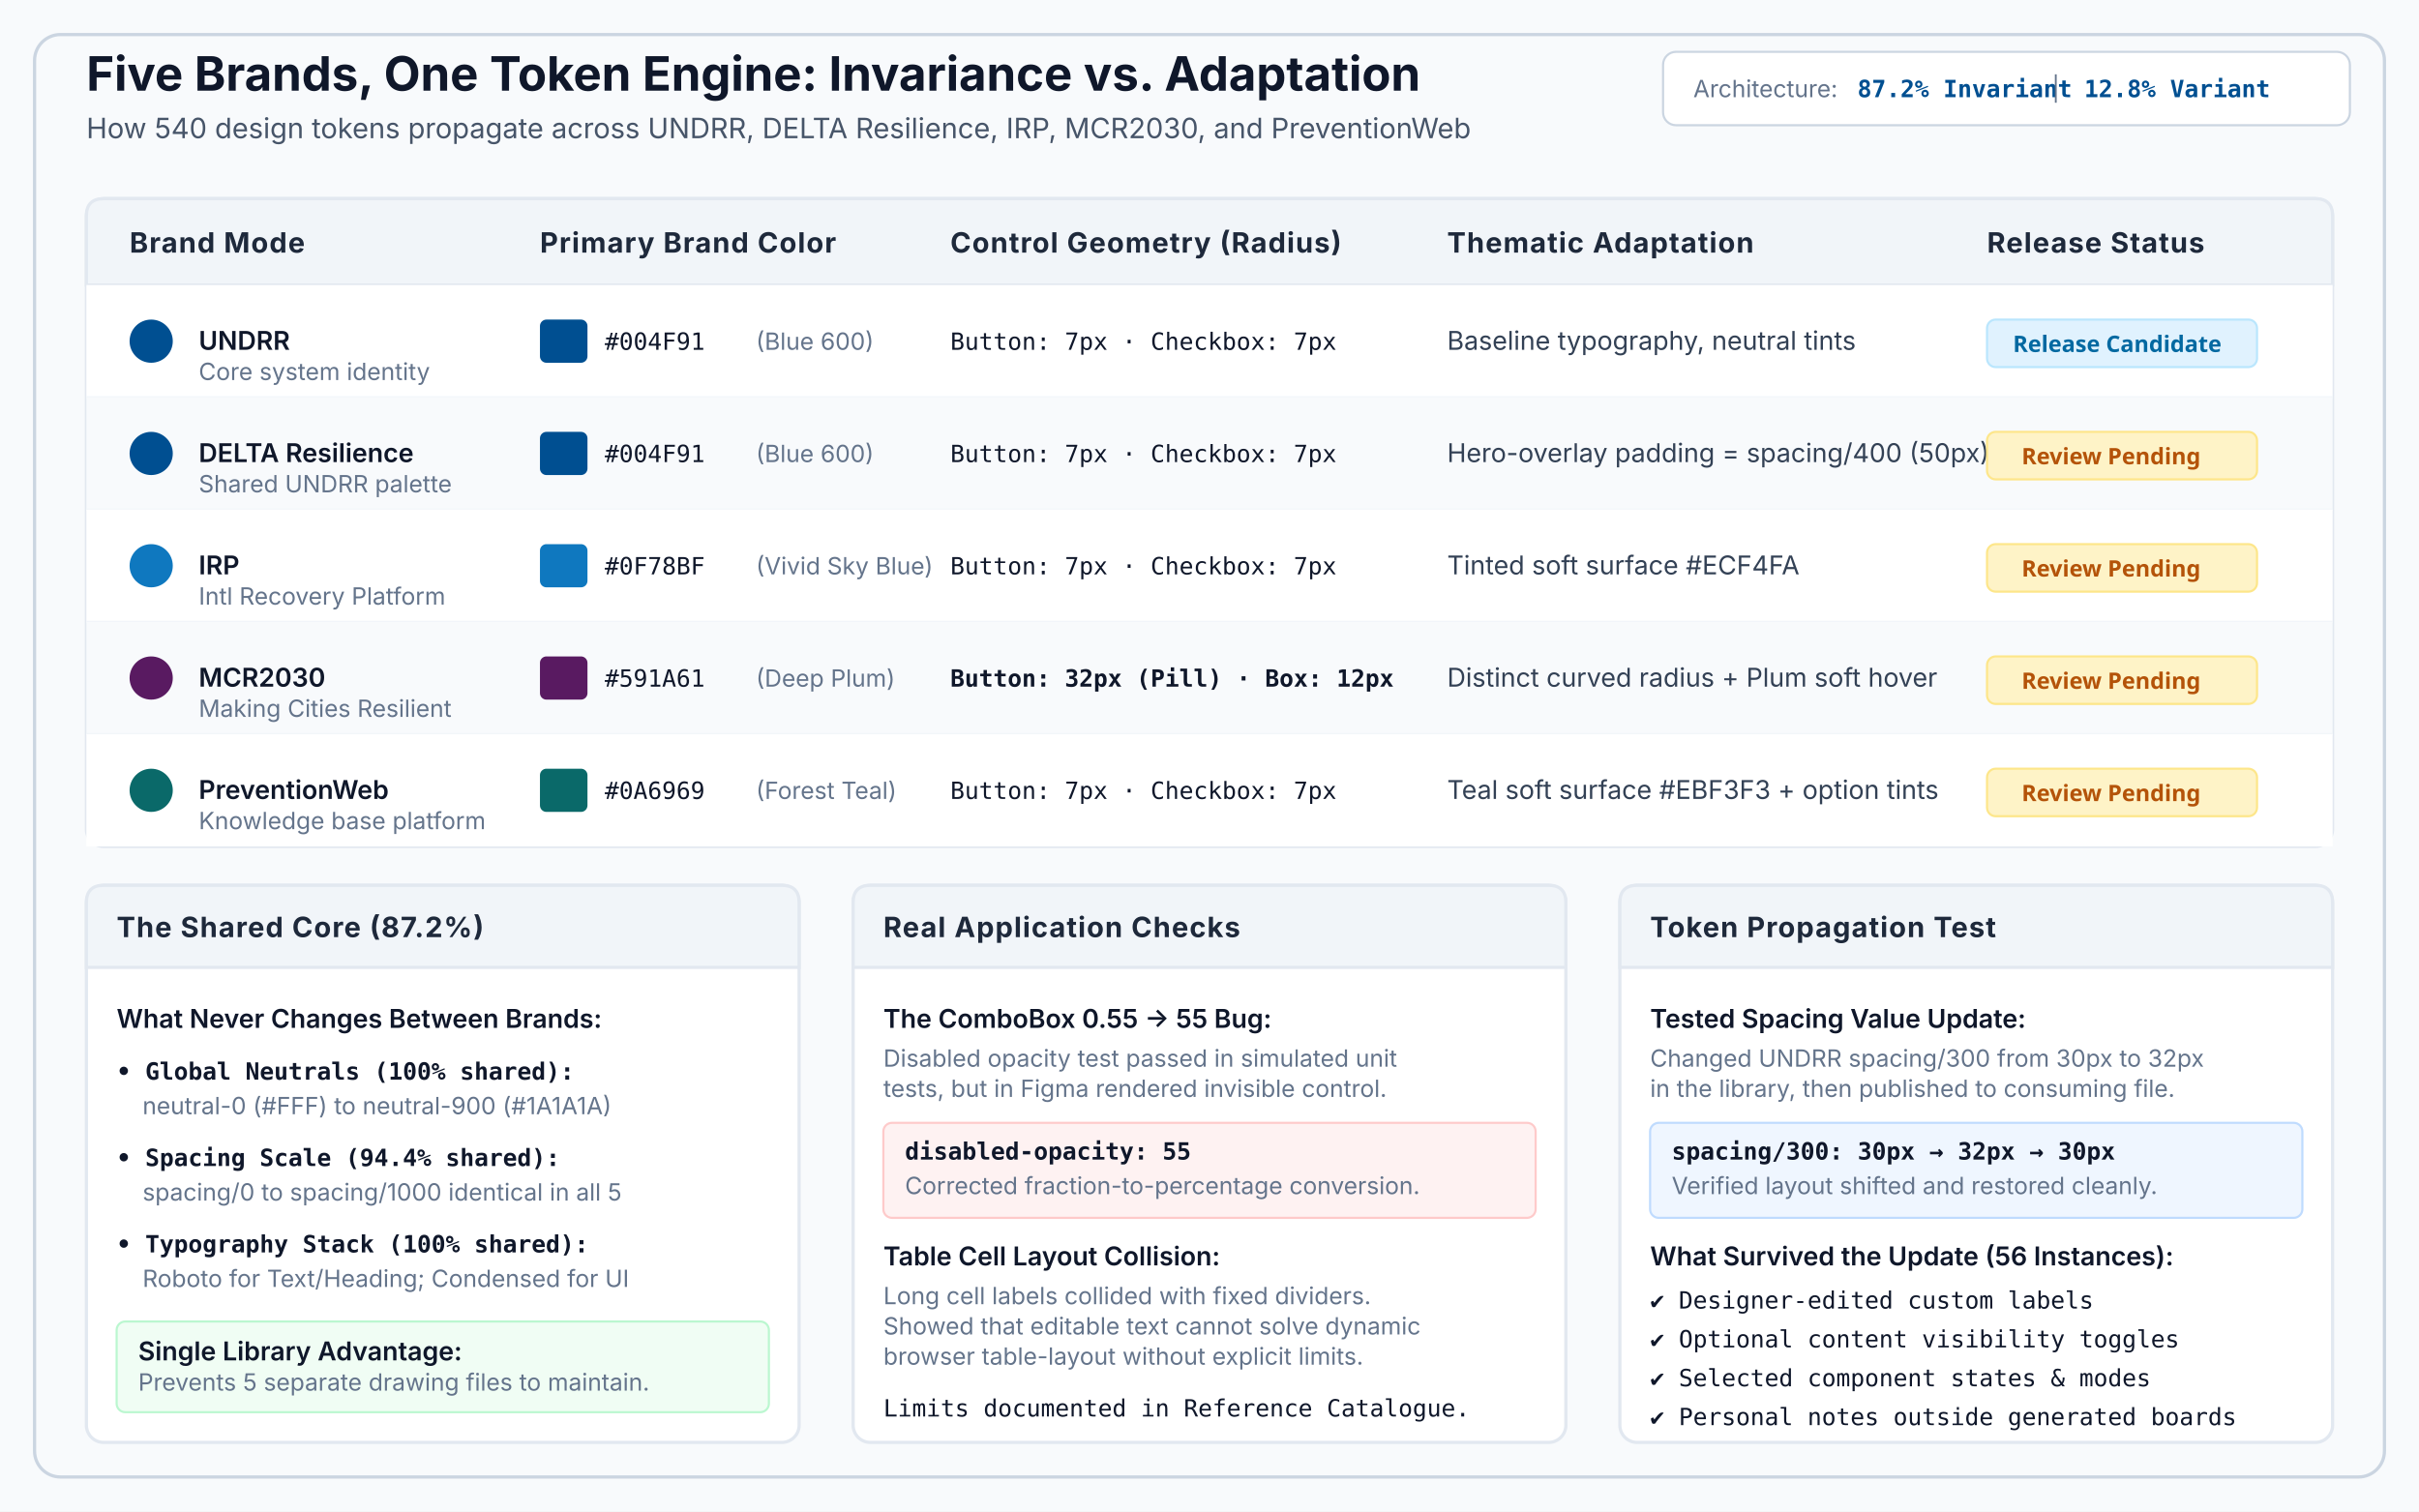
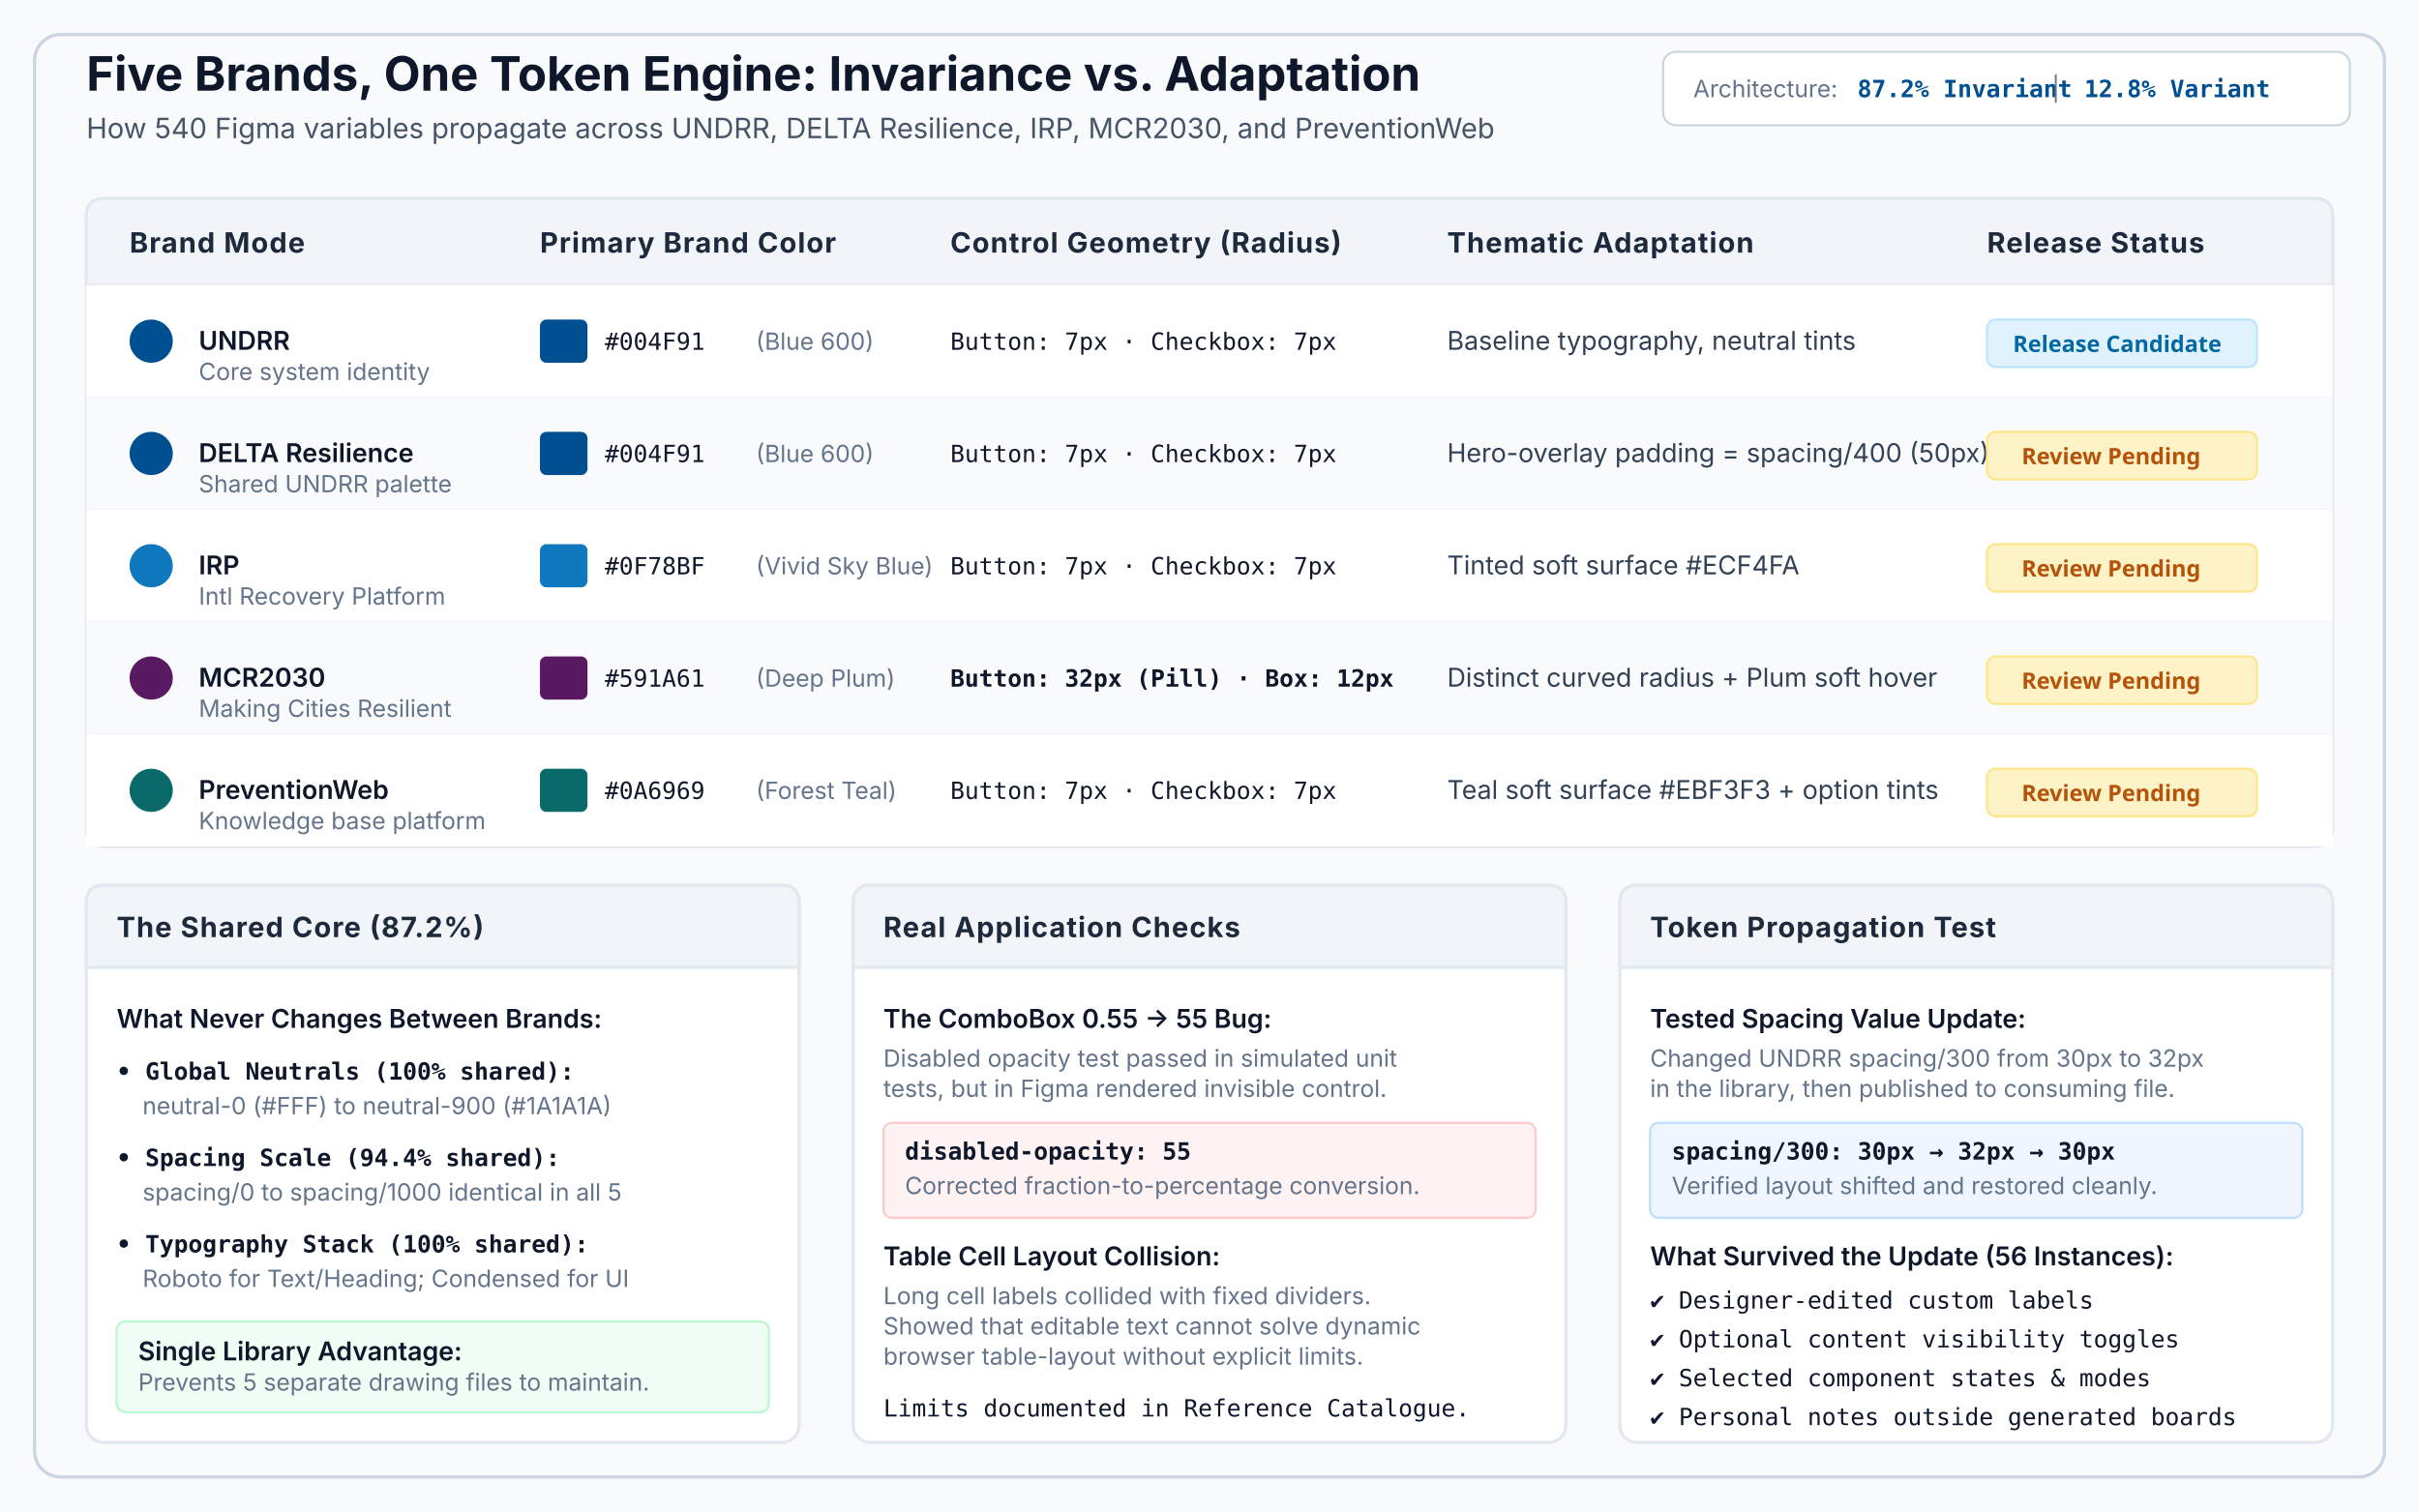
<svg xmlns="http://www.w3.org/2000/svg" viewBox="0 0 1120 700" width="100%" height="100%">
  <defs>
    <style>
      .bg { fill: #f8fafc; }
      .panel { fill: #ffffff; stroke: #e2e8f0; stroke-width: 1.5; rx: 8px; }
      .panel-header { fill: #f1f5f9; stroke: #e2e8f0; stroke-width: 1.5; }
      
      .text-title { font-family: 'IBM Plex Sans', -apple-system, BlinkMacSystemFont, sans-serif; font-size: 22px; font-weight: 700; fill: #0f172a; }
      .text-subtitle { font-family: 'IBM Plex Sans', -apple-system, BlinkMacSystemFont, sans-serif; font-size: 13px; font-weight: 400; fill: #475569; }
      .text-section-title { font-family: 'IBM Plex Sans', -apple-system, BlinkMacSystemFont, sans-serif; font-size: 13px; font-weight: 700; fill: #1e293b; text-transform: uppercase; letter-spacing: 0.5px; }
      .text-body { font-family: 'IBM Plex Sans', -apple-system, BlinkMacSystemFont, sans-serif; font-size: 12px; fill: #334155; }
      .text-body-bold { font-family: 'IBM Plex Sans', -apple-system, BlinkMacSystemFont, sans-serif; font-size: 12px; font-weight: 600; fill: #0f172a; }
      .text-caption { font-family: 'IBM Plex Sans', -apple-system, BlinkMacSystemFont, sans-serif; font-size: 11px; fill: #64748b; }
      .text-mono { font-family: 'IBM Plex Mono', monospace; font-size: 11px; fill: #0f172a; }
      .text-mono-bold { font-family: 'IBM Plex Mono', monospace; font-size: 11px; font-weight: 600; fill: #0f172a; }
      .text-mono-accent { font-family: 'IBM Plex Mono', monospace; font-size: 11px; font-weight: 600; fill: #004f91; }

      .badge { rx: 4px; }
      .badge-blue { fill: #e0f2fe; stroke: #bae6fd; }
      .badge-text-blue { font-family: 'IBM Plex Sans', sans-serif; font-size: 10.5px; font-weight: 600; fill: #0369a1; }
      
      .badge-green { fill: #dcfce7; stroke: #bbf7d0; }
      .badge-text-green { font-family: 'IBM Plex Sans', sans-serif; font-size: 10.5px; font-weight: 600; fill: #15803d; }

      .badge-amber { fill: #fef3c7; stroke: #fde68a; }
      .badge-text-amber { font-family: 'IBM Plex Sans', sans-serif; font-size: 10.5px; font-weight: 600; fill: #b45309; }

      .row-divider { stroke: #f1f5f9; stroke-width: 1; }
    </style>
  </defs>
  <rect width="1120" height="700" class="bg" />
  <rect x="16" y="16" width="1088" height="668" rx="12" fill="none" stroke="#cbd5e1" stroke-width="1.5" />
  <g transform="translate(40, 42)">
    <text x="0" y="0" class="text-title">Five Brands, One Token Engine: Invariance vs. Adaptation</text>
-     <text x="0" y="22" class="text-subtitle">How 540 design tokens propagate across UNDRR, DELTA Resilience, IRP, MCR2030, and PreventionWeb</text>
+     <text x="0" y="22" class="text-subtitle">How 540 Figma variables propagate across UNDRR, DELTA Resilience, IRP, MCR2030, and PreventionWeb</text>
    <g transform="translate(730, -18)">
      <rect x="0" y="0" width="318" height="34" rx="6" fill="#ffffff" stroke="#cbd5e1" stroke-width="1" />
      <text x="14" y="21" class="text-caption">Architecture:</text>
      <text x="90" y="21" class="text-mono-accent" fill="#15803d">87.2% Invariant</text>
      <text x="180" y="21" class="text-caption">|</text>
      <text x="195" y="21" class="text-mono-accent" fill="#b91c1c">12.8% Variant</text>
    </g>
  </g>
  <g transform="translate(40, 92)">
    <rect x="0" y="0" width="1040" height="300" class="panel" />
    <path d="M 0 8 Q 0 0 8 0 L 1032 0 Q 1040 0 1040 8 L 1040 40 L 0 40 Z" class="panel-header" />
    <text x="20" y="25" class="text-section-title">Brand Mode</text>
    <text x="210" y="25" class="text-section-title">Primary Brand Color</text>
    <text x="400" y="25" class="text-section-title">Control Geometry (Radius)</text>
    <text x="630" y="25" class="text-section-title">Thematic Adaptation</text>
    <text x="880" y="25" class="text-section-title">Release Status</text>
    <g transform="translate(0, 40)">
      <rect x="0" y="0" width="1040" height="52" fill="#ffffff" />
      <circle cx="30" cy="26" r="10" fill="#004f91" />
      <text x="52" y="30" class="text-body-bold">UNDRR</text>
      <text x="52" y="44" class="text-caption">Core system identity</text>
      <rect x="210" y="16" width="22" height="20" rx="3" fill="#004f91" />
      <text x="240" y="30" class="text-mono">#004F91</text>
      <text x="310" y="30" class="text-caption">(Blue 600)</text>
      <text x="400" y="30" class="text-mono">Button: 7px · Checkbox: 7px</text>
      <text x="630" y="30" class="text-body">Baseline typography, neutral tints</text>
      <rect x="880" y="16" width="125" height="22" rx="4" class="badge-blue" />
      <text x="892" y="31" class="badge-text-blue">Release Candidate</text>
      <line x1="0" y1="52" x2="1040" y2="52" class="row-divider" />
    </g>
    <g transform="translate(0, 92)">
      <rect x="0" y="0" width="1040" height="52" fill="#f8fafc" />
      <circle cx="30" cy="26" r="10" fill="#004f91" />
      <text x="52" y="30" class="text-body-bold">DELTA Resilience</text>
      <text x="52" y="44" class="text-caption">Shared UNDRR palette</text>
      <rect x="210" y="16" width="22" height="20" rx="3" fill="#004f91" />
      <text x="240" y="30" class="text-mono">#004F91</text>
      <text x="310" y="30" class="text-caption">(Blue 600)</text>
      <text x="400" y="30" class="text-mono">Button: 7px · Checkbox: 7px</text>
      <text x="630" y="30" class="text-body">Hero-overlay padding = spacing/400 (50px)</text>
      <rect x="880" y="16" width="125" height="22" rx="4" class="badge-amber" />
      <text x="896" y="31" class="badge-text-amber">Review Pending</text>
      <line x1="0" y1="52" x2="1040" y2="52" class="row-divider" />
    </g>
    <g transform="translate(0, 144)">
      <rect x="0" y="0" width="1040" height="52" fill="#ffffff" />
      <circle cx="30" cy="26" r="10" fill="#0f78bf" />
      <text x="52" y="30" class="text-body-bold">IRP</text>
      <text x="52" y="44" class="text-caption">Intl Recovery Platform</text>
      <rect x="210" y="16" width="22" height="20" rx="3" fill="#0f78bf" />
      <text x="240" y="30" class="text-mono">#0F78BF</text>
      <text x="310" y="30" class="text-caption">(Vivid Sky Blue)</text>
      <text x="400" y="30" class="text-mono">Button: 7px · Checkbox: 7px</text>
      <text x="630" y="30" class="text-body">Tinted soft surface #ECF4FA</text>
      <rect x="880" y="16" width="125" height="22" rx="4" class="badge-amber" />
      <text x="896" y="31" class="badge-text-amber">Review Pending</text>
      <line x1="0" y1="52" x2="1040" y2="52" class="row-divider" />
    </g>
    <g transform="translate(0, 196)">
      <rect x="0" y="0" width="1040" height="52" fill="#f8fafc" />
      <circle cx="30" cy="26" r="10" fill="#591a61" />
      <text x="52" y="30" class="text-body-bold">MCR2030</text>
      <text x="52" y="44" class="text-caption">Making Cities Resilient</text>
      <rect x="210" y="16" width="22" height="20" rx="3" fill="#591a61" />
      <text x="240" y="30" class="text-mono">#591A61</text>
      <text x="310" y="30" class="text-caption">(Deep Plum)</text>
      <text x="400" y="30" class="text-mono-bold" fill="#7e22ce">Button: 32px (Pill) · Box: 12px</text>
      <text x="630" y="30" class="text-body">Distinct curved radius + Plum soft hover</text>
      <rect x="880" y="16" width="125" height="22" rx="4" class="badge-amber" />
      <text x="896" y="31" class="badge-text-amber">Review Pending</text>
      <line x1="0" y1="52" x2="1040" y2="52" class="row-divider" />
    </g>
    <g transform="translate(0, 248)">
      <rect x="0" y="0" width="1040" height="52" fill="#ffffff" />
      <circle cx="30" cy="26" r="10" fill="#0a6969" />
      <text x="52" y="30" class="text-body-bold">PreventionWeb</text>
      <text x="52" y="44" class="text-caption">Knowledge base platform</text>
      <rect x="210" y="16" width="22" height="20" rx="3" fill="#0a6969" />
      <text x="240" y="30" class="text-mono">#0A6969</text>
      <text x="310" y="30" class="text-caption">(Forest Teal)</text>
      <text x="400" y="30" class="text-mono">Button: 7px · Checkbox: 7px</text>
      <text x="630" y="30" class="text-body">Teal soft surface #EBF3F3 + option tints</text>
      <rect x="880" y="16" width="125" height="22" rx="4" class="badge-amber" />
      <text x="896" y="31" class="badge-text-amber">Review Pending</text>
    </g>
  </g>
  <g transform="translate(40, 410)">
    <g transform="translate(0, 0)">
      <rect x="0" y="0" width="330" height="258" class="panel" />
      <path d="M 0 8 Q 0 0 8 0 L 322 0 Q 330 0 330 8 L 330 38 L 0 38 Z" class="panel-header" />
      <text x="14" y="24" class="text-section-title">The Shared Core (87.2%)</text>
      <g transform="translate(14, 50)">
        <text x="0" y="16" class="text-body-bold">What Never Changes Between Brands:</text>
        <text x="0" y="40" class="text-mono-bold">• Global Neutrals (100% shared):</text>
        <text x="12" y="56" class="text-caption">neutral-0 (#FFF) to neutral-900 (#1A1A1A)</text>
        <text x="0" y="80" class="text-mono-bold">• Spacing Scale (94.4% shared):</text>
        <text x="12" y="96" class="text-caption">spacing/0 to spacing/1000 identical in all 5</text>
        <text x="0" y="120" class="text-mono-bold">• Typography Stack (100% shared):</text>
        <text x="12" y="136" class="text-caption">Roboto for Text/Heading; Condensed for UI</text>
        <rect x="0" y="152" width="302" height="42" rx="4" fill="#f0fdf4" stroke="#bbf7d0" />
        <text x="10" y="170" class="text-body-bold" fill="#15803d">Single Library Advantage:</text>
        <text x="10" y="184" class="text-caption" fill="#166534">Prevents 5 separate drawing files to maintain.</text>
      </g>
    </g>
    <g transform="translate(355, 0)">
      <rect x="0" y="0" width="330" height="258" class="panel" />
      <path d="M 0 8 Q 0 0 8 0 L 322 0 Q 330 0 330 8 L 330 38 L 0 38 Z" class="panel-header" />
      <text x="14" y="24" class="text-section-title">Real Application Checks</text>
      <g transform="translate(14, 50)">
        <text x="0" y="16" class="text-body-bold">The ComboBox 0.55 → 55 Bug:</text>
        <text x="0" y="34" class="text-caption">Disabled opacity test passed in simulated unit</text>
        <text x="0" y="48" class="text-caption">tests, but in Figma rendered invisible control.</text>
        <rect x="0" y="60" width="302" height="44" rx="4" fill="#fef2f2" stroke="#fecaca" />
        <text x="10" y="77" class="text-mono-bold" fill="#b91c1c">disabled-opacity: 55</text>
        <text x="10" y="93" class="text-caption" fill="#991b1b">Corrected fraction-to-percentage conversion.</text>
        <text x="0" y="126" class="text-body-bold">Table Cell Layout Collision:</text>
        <text x="0" y="144" class="text-caption">Long cell labels collided with fixed dividers.</text>
        <text x="0" y="158" class="text-caption">Showed that editable text cannot solve dynamic</text>
        <text x="0" y="172" class="text-caption">browser table-layout without explicit limits.</text>
        <text x="0" y="196" class="text-mono" font-size="10.5px" fill="#475569">Limits documented in Reference Catalogue.</text>
      </g>
    </g>
    <g transform="translate(710, 0)">
      <rect x="0" y="0" width="330" height="258" class="panel" />
      <path d="M 0 8 Q 0 0 8 0 L 322 0 Q 330 0 330 8 L 330 38 L 0 38 Z" class="panel-header" />
      <text x="14" y="24" class="text-section-title">Token Propagation Test</text>
      <g transform="translate(14, 50)">
        <text x="0" y="16" class="text-body-bold">Tested Spacing Value Update:</text>
        <text x="0" y="34" class="text-caption">Changed UNDRR spacing/300 from 30px to 32px</text>
        <text x="0" y="48" class="text-caption">in the library, then published to consuming file.</text>
        <rect x="0" y="60" width="302" height="44" rx="4" fill="#eff6ff" stroke="#bfdbfe" />
        <text x="10" y="77" class="text-mono-bold" fill="#1d4ed8">spacing/300: 30px → 32px → 30px</text>
        <text x="10" y="93" class="text-caption" fill="#1e40af">Verified layout shifted and restored cleanly.</text>
        <text x="0" y="126" class="text-body-bold">What Survived the Update (56 Instances):</text>
        <text x="0" y="146" class="text-mono">✔ Designer-edited custom labels</text>
        <text x="0" y="164" class="text-mono">✔ Optional content visibility toggles</text>
        <text x="0" y="182" class="text-mono">✔ Selected component states &amp; modes</text>
        <text x="0" y="200" class="text-mono">✔ Personal notes outside generated boards</text>
      </g>
    </g>
  </g>
</svg>
